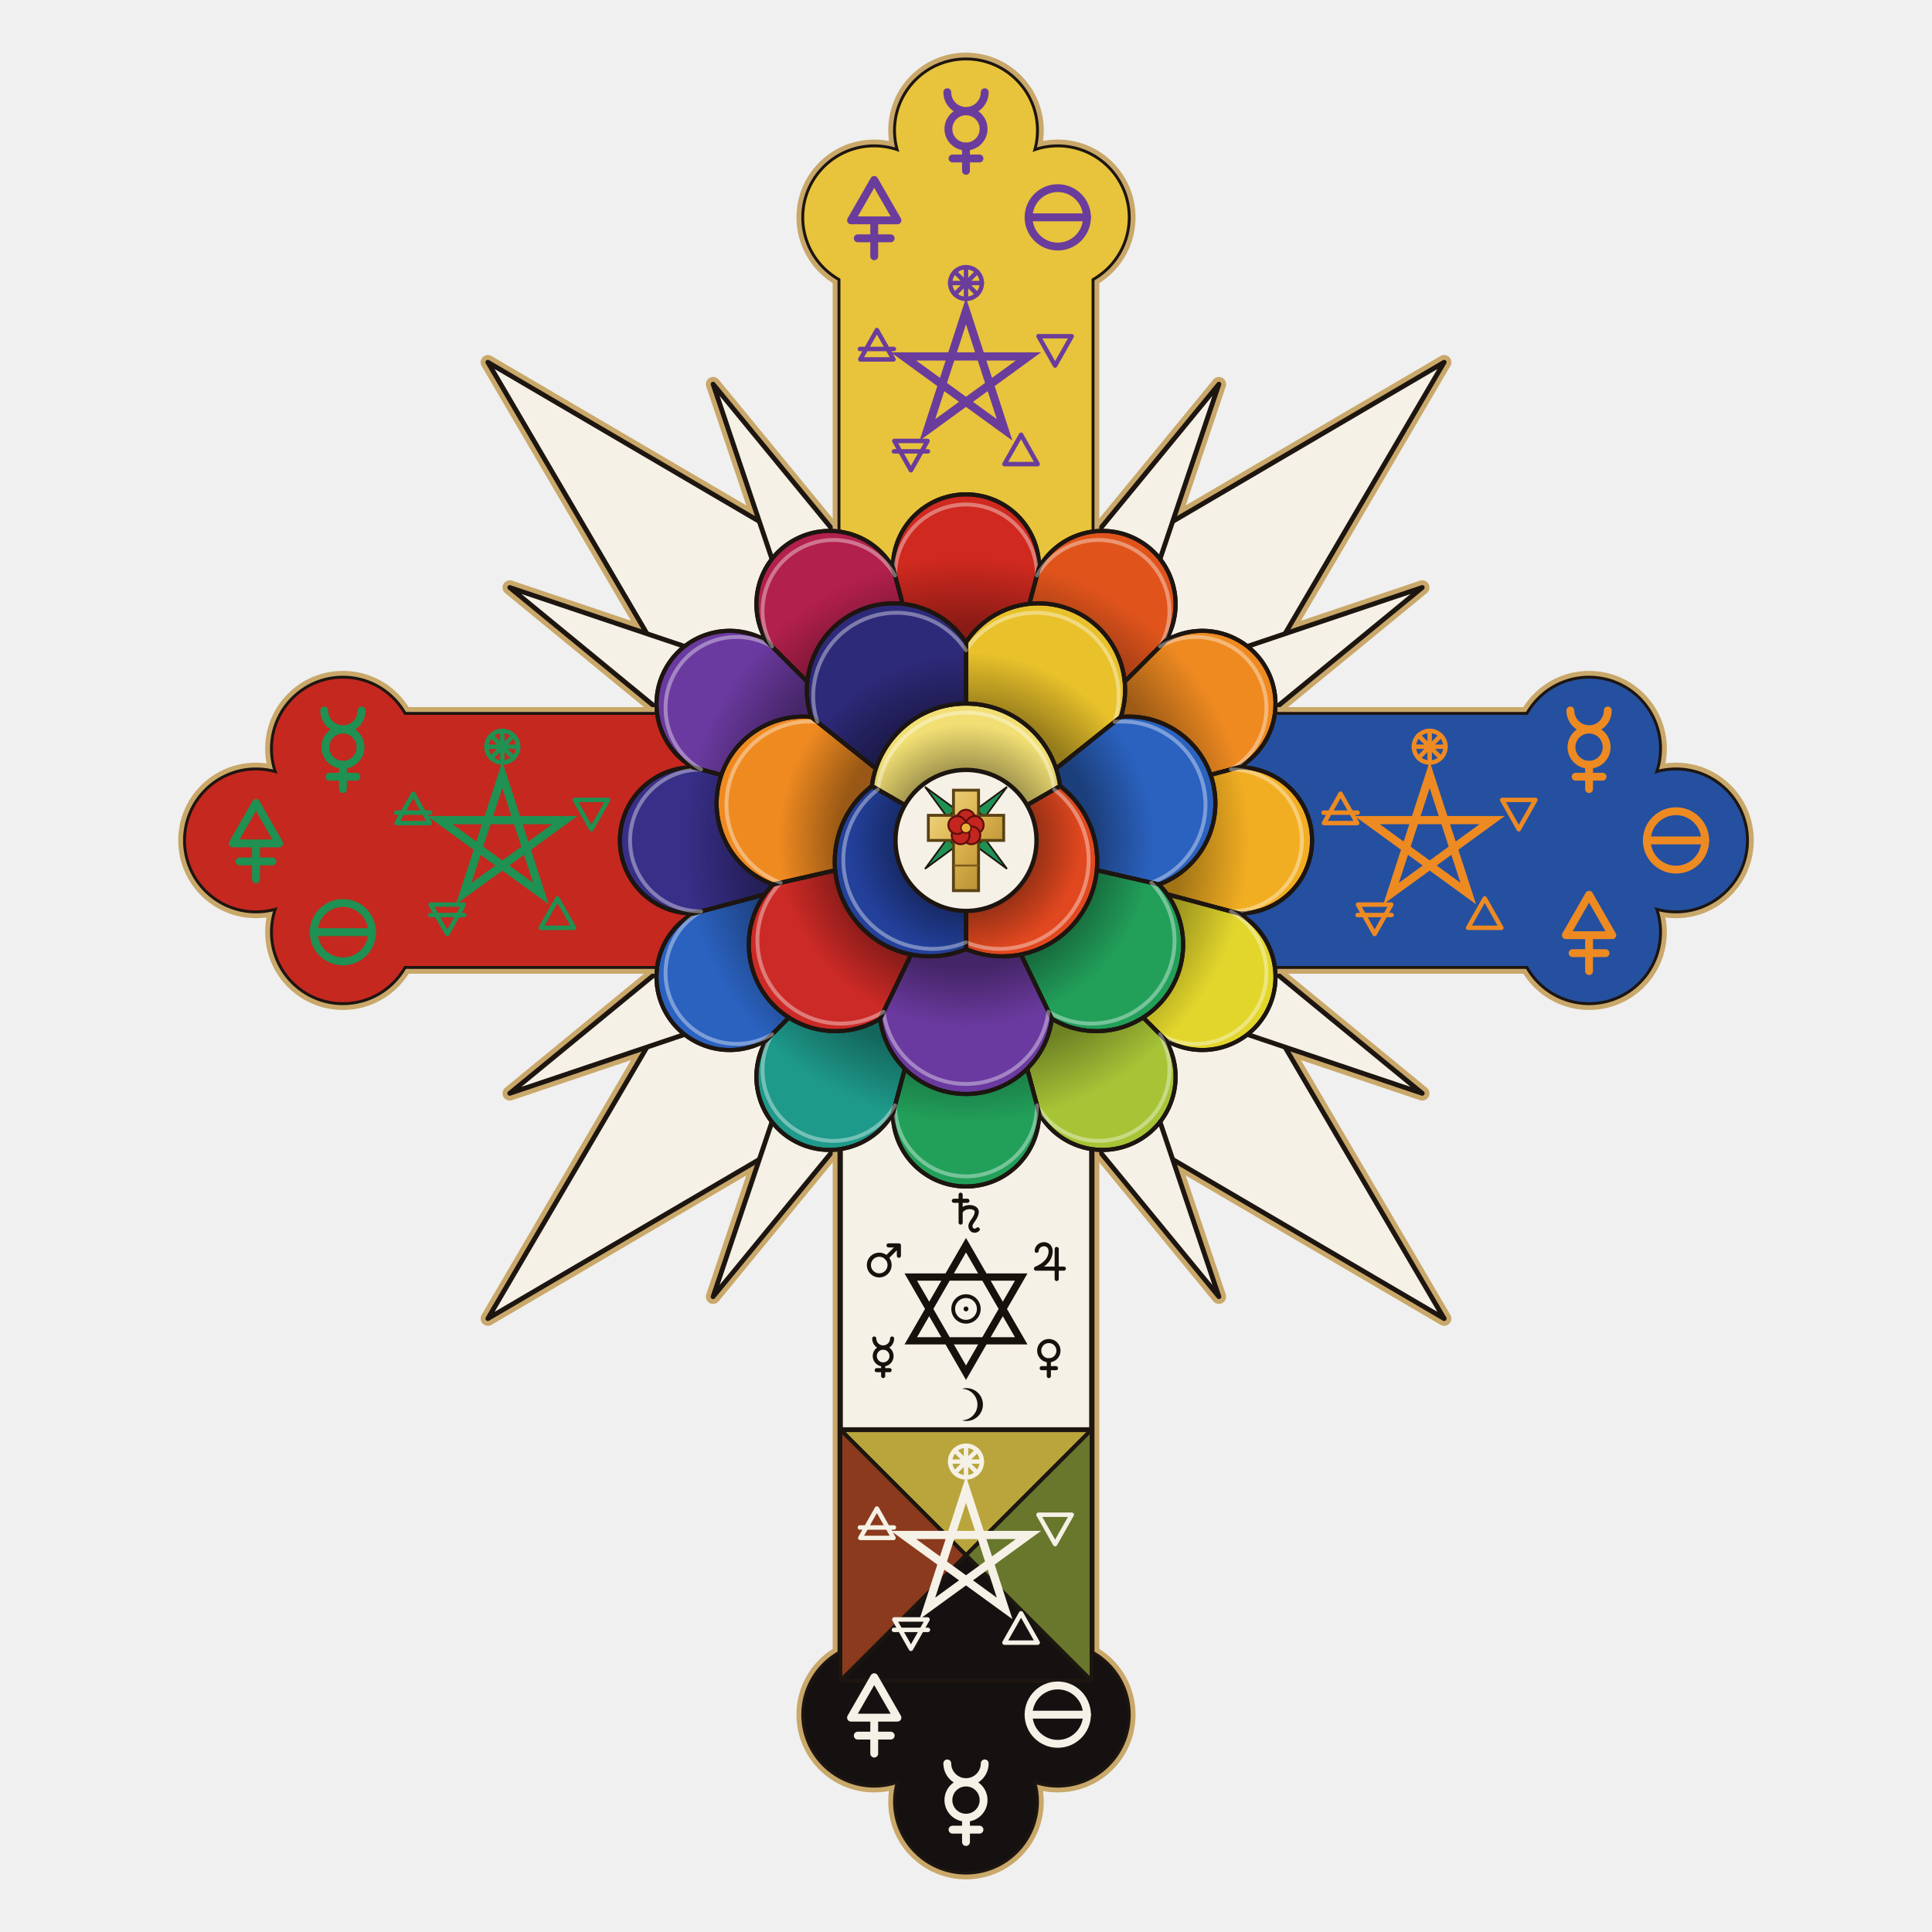
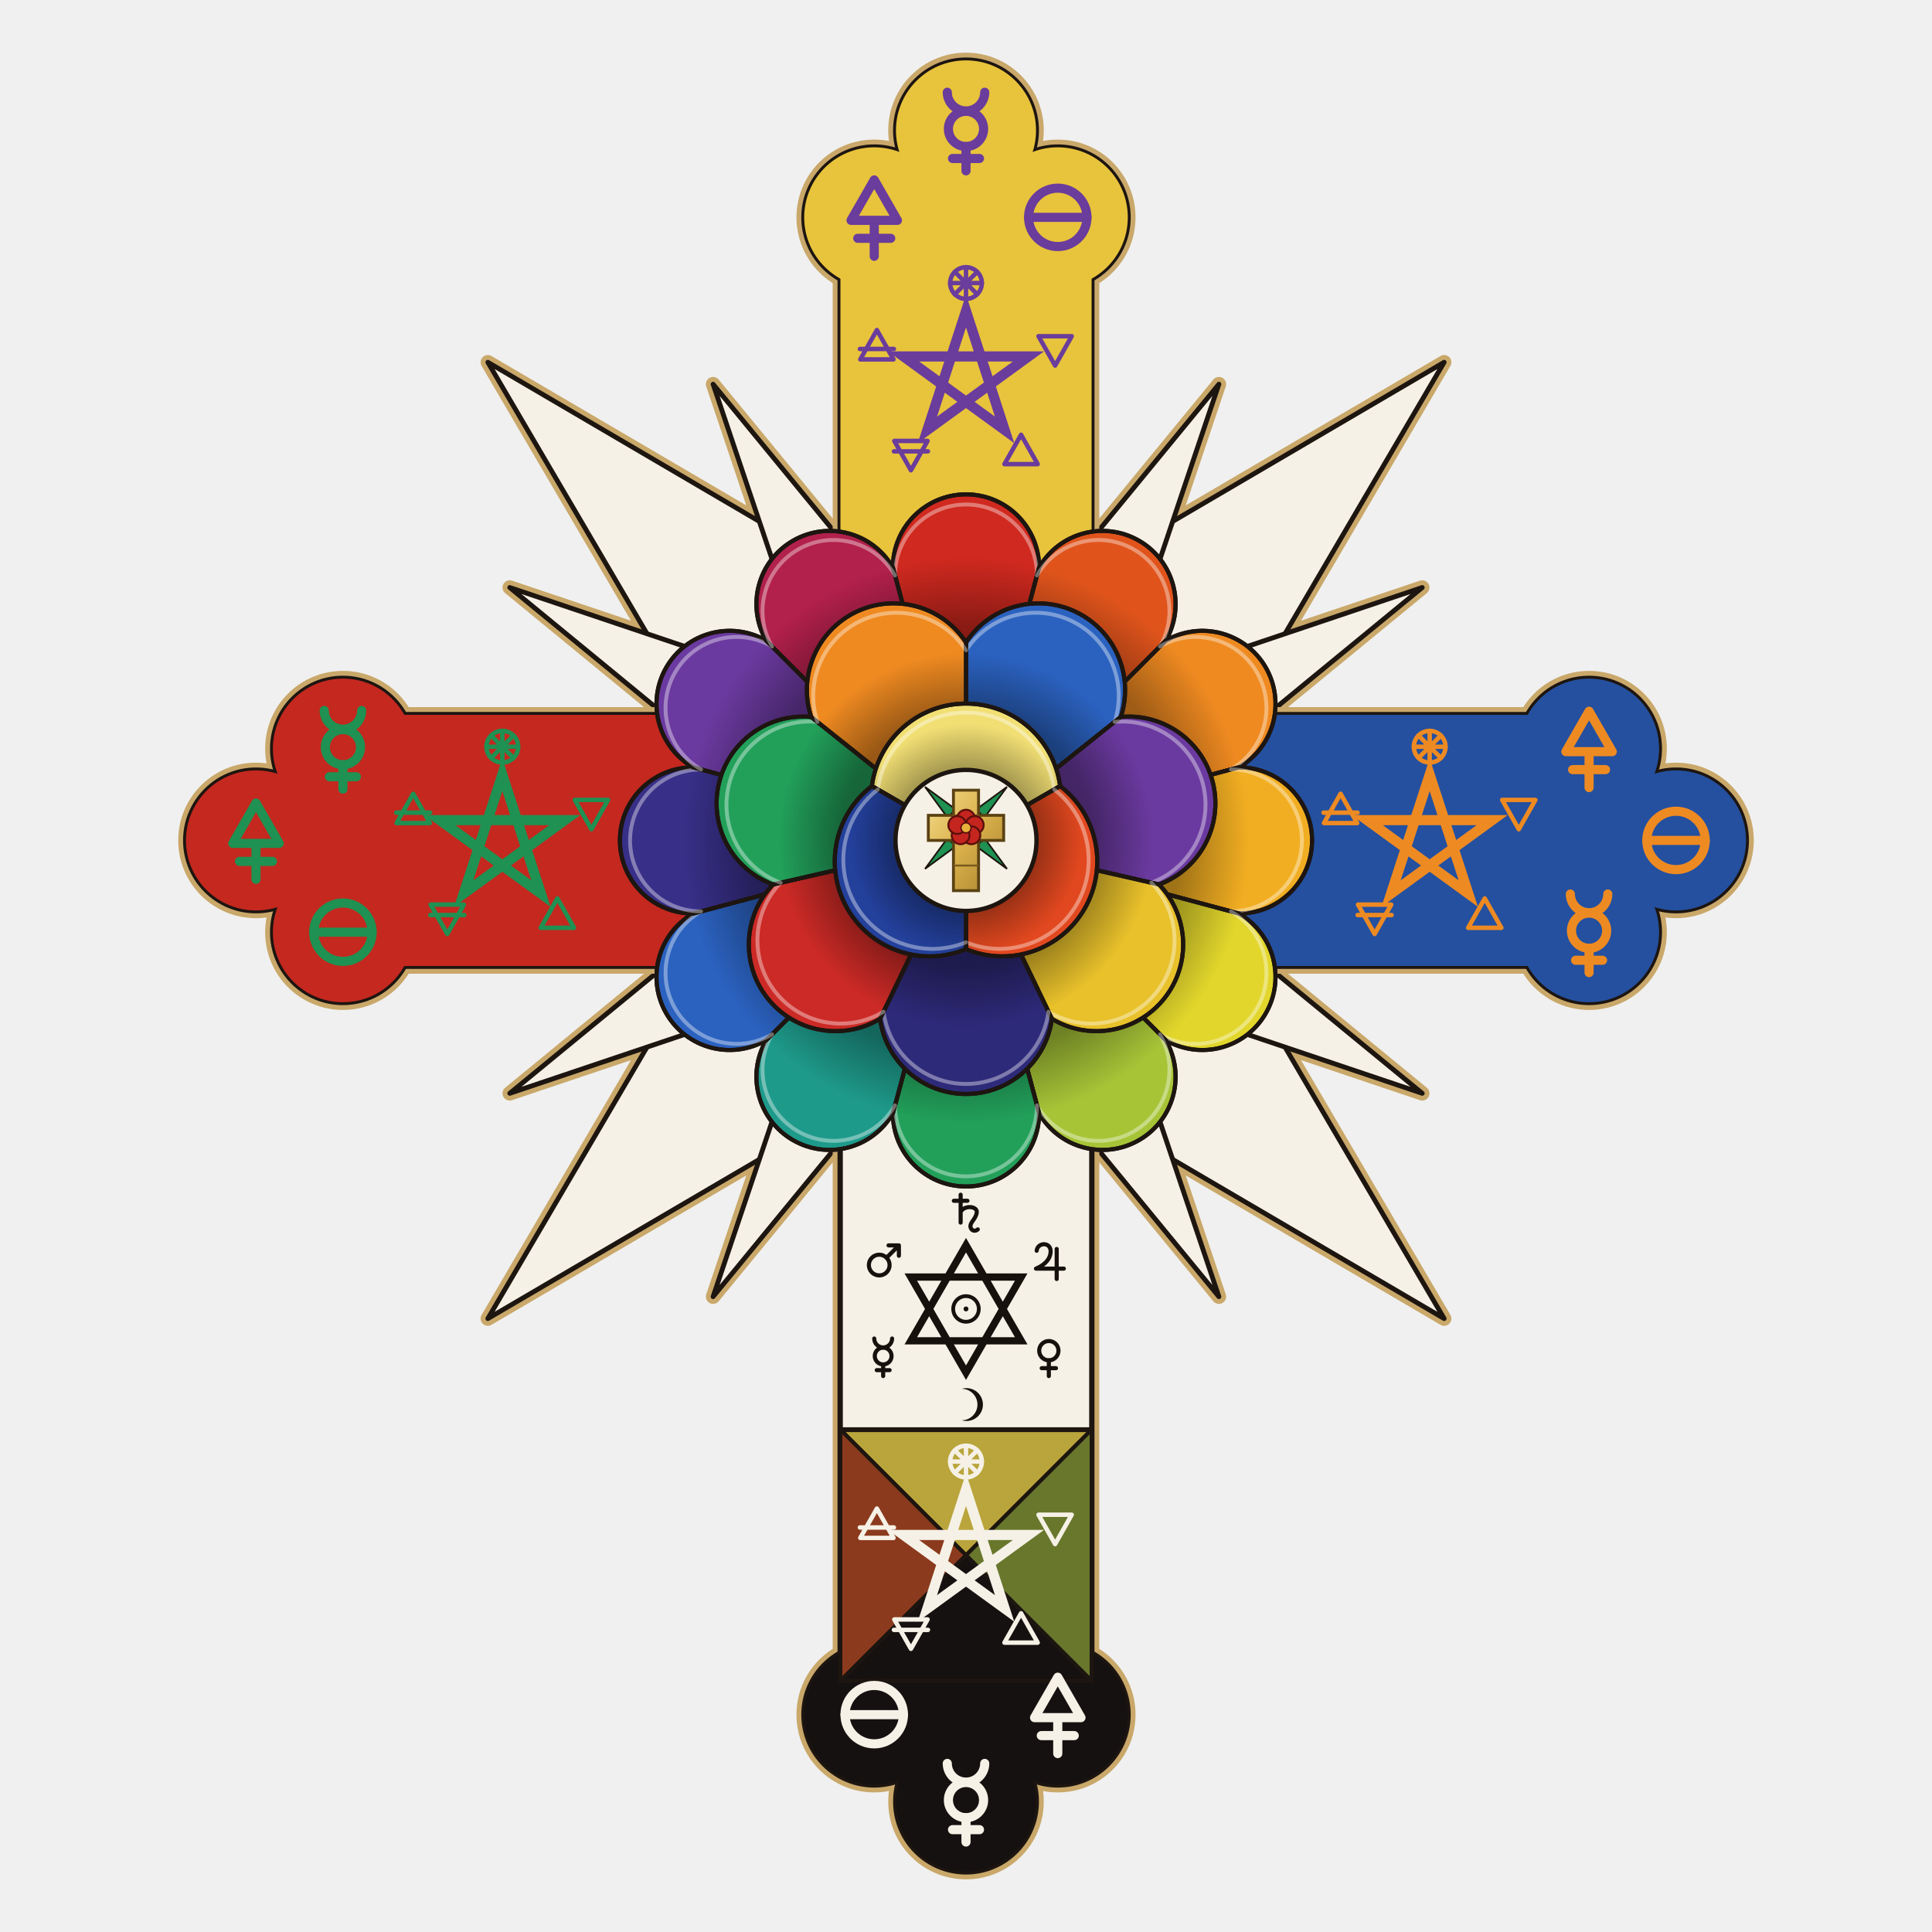
<svg xmlns="http://www.w3.org/2000/svg" viewBox="0 0 400 400" width="400" height="400">
  <defs>
    <radialGradient id="shO" gradientUnits="userSpaceOnUse" cx="0" cy="0" r="71.5">
      <stop offset=".62" stop-color="#000" stop-opacity=".34" />
      <stop offset=".82" stop-color="#000" stop-opacity="0" />
    </radialGradient>
    <radialGradient id="shM" gradientUnits="userSpaceOnUse" cx="0" cy="0" r="52.5">
      <stop offset=".5" stop-color="#000" stop-opacity=".36" />
      <stop offset=".74" stop-color="#000" stop-opacity="0" />
    </radialGradient>
    <radialGradient id="shI" gradientUnits="userSpaceOnUse" cx="0" cy="0" r="33.5">
      <stop offset=".46" stop-color="#000" stop-opacity=".3" />
      <stop offset=".72" stop-color="#000" stop-opacity="0" />
    </radialGradient>
    <linearGradient id="gld" x1="0" y1="0" x2="1" y2="1">
      <stop offset="0" stop-color="#f4dc8a" />
      <stop offset=".5" stop-color="#d9b04a" />
      <stop offset="1" stop-color="#a8822e" />
    </linearGradient>
    <path id="p-outer" d="M-9.32,-34.77L-15.14,-56.51A15.14 15.14 0 0 1 15.14,-56.51L9.32,-34.77Z" stroke="#1d1510" stroke-width="0.85" stroke-linejoin="round" />
    <path id="h-outer" d="M-14.7,-54.85A14.7 14.7 0 0 1 14.7,-54.85" fill="none" stroke="#fff" stroke-opacity=".38" stroke-width="0.8" stroke-linecap="round" />
    <path id="p-middle" d="M-6.94,-14.42L-17.79,-36.94A17.95 17.95 0 0 1 17.79,-36.94L6.94,-14.42Z" stroke="#1d1510" stroke-width="0.85" stroke-linejoin="round" />
    <path id="h-middle" d="M-17.08,-35.46A17.23 17.23 0 0 1 17.08,-35.46" fill="none" stroke="#fff" stroke-opacity=".38" stroke-width="0.8" stroke-linecap="round" />
    <path id="p-inner" d="M-5.2,-3L-19.49,-11.25A19.66 19.66 0 0 1 19.49,-11.25L5.2,-3Z" stroke="#1d1510" stroke-width="0.85" stroke-linejoin="round" />
    <path id="h-inner" d="M-18.26,-10.54A18.43 18.43 0 0 1 18.26,-10.54" fill="none" stroke="#fff" stroke-opacity=".38" stroke-width="0.8" stroke-linecap="round" />
    <g id="s-spirit" fill="none" stroke="currentColor" stroke-linecap="round" stroke-linejoin="round">
      <circle r="4.1" />
      <path d="M0-4.1V4.1M-4.1 0H4.1M-2.9-2.9L2.9 2.9M2.9-2.9L-2.9 2.9" />
    </g>
    <g id="s-fire" fill="none" stroke="currentColor" stroke-linecap="round" stroke-linejoin="round">
      <path d="M0-4.6L4.3 3L-4.3 3Z" />
    </g>
    <g id="s-water" fill="none" stroke="currentColor" stroke-linecap="round" stroke-linejoin="round">
      <path d="M0 4.6L4.3-3L-4.3-3Z" />
    </g>
    <g id="s-air" fill="none" stroke="currentColor" stroke-linecap="round" stroke-linejoin="round">
      <path d="M0-4.6L4.3 3L-4.3 3ZM-4.4 0.3H4.4" />
    </g>
    <g id="s-earth" fill="none" stroke="currentColor" stroke-linecap="round" stroke-linejoin="round">
      <path d="M0 4.6L4.3-3L-4.3-3ZM-4.4-0.3H4.4" />
    </g>
    <g id="s-mercury" fill="none" stroke="currentColor" stroke-linecap="round" stroke-linejoin="round">
      <circle cy="-0.2" r="2.35" />
      <path d="M-2.5-5.1A2.5 2.5 0 0 0 2.5-5.1M0 2.15V5.4M-1.8 3.75H1.8" />
    </g>
    <g id="s-sulphur" fill="none" stroke="currentColor" stroke-linecap="round" stroke-linejoin="round">
      <path d="M0-5L3.1 0.4L-3.1 0.4ZM0 0.4V5.2M-2.2 2.8H2.2" />
    </g>
    <g id="s-salt" fill="none" stroke="currentColor" stroke-linecap="round" stroke-linejoin="round">
      <circle r="3.9" />
      <path d="M-3.9 0H3.9" />
    </g>
    <g id="s-sun" fill="none" stroke="currentColor" stroke-linecap="round" stroke-linejoin="round">
      <circle r="3.9" />
      <circle r="0.75" fill="currentColor" stroke="none" />
    </g>
    <g id="s-moon" fill="none" stroke="currentColor" stroke-linecap="round" stroke-linejoin="round">
      <path d="M-1.2-4.4A4.6 4.6 0 1 1-1.2 4.4A3.5 3.5 0 1 0-1.2-4.4Z" fill="currentColor" stroke="none" />
    </g>
    <g id="s-venus" fill="none" stroke="currentColor" stroke-linecap="round" stroke-linejoin="round">
      <circle cy="-1.7" r="2.7" />
      <path d="M0 1V5.4M-2 3.2H2" />
    </g>
    <g id="s-mars" fill="none" stroke="currentColor" stroke-linecap="round" stroke-linejoin="round">
      <circle cx="-1.1" cy="1.1" r="2.9" />
      <path d="M0.95-0.95L4.2-4.2M1.5-4.4H4.4V-1.5" />
    </g>
    <g id="s-jupiter" fill="none" stroke="currentColor" stroke-linecap="round" stroke-linejoin="round">
      <path d="M-3.4-2.9C-3.2-5.3 0.7-5.5 0.5-2.5C0.3 0 -1.9 1.4 -3.6 2.1H4.2M2.2-3.4V5" />
    </g>
    <g id="s-saturn" fill="none" stroke="currentColor" stroke-linecap="round" stroke-linejoin="round">
      <path d="M-1.5-5.2V2.6M-3.4-3.5H0.4M-1.5-0.4C-0.4-2.4 3.3-2 3-0.2C2.7 1.8 0.9 2.6 1.3 4C1.6 5 2.7 5.1 3.3 4.5" />
    </g>
    <g id="s-virgo" fill="none" stroke="currentColor" stroke-linecap="round" stroke-linejoin="round">
      <path d="M-4.7-3.4C-3.9-3.5-3.4-3-3.4-2.1V3.9M-3.4-1.4C-3.4-3.4-0.6-3.6-0.6-1.4V3.9M-0.6-1.4C-0.6-3.4 2.2-3.6 2.2-1.4V1.6C2.2 4.6 4.9 4.6 4.9 2.2C4.9 0.3 2.9 0.2 1.6 2.4C1 3.5 0.6 4.6 0.2 5.4" />
    </g>
    <g id="s-scorpio" fill="none" stroke="currentColor" stroke-linecap="round" stroke-linejoin="round">
      <path d="M-4.7-3.4C-3.9-3.5-3.4-3-3.4-2.1V3.9M-3.4-1.4C-3.4-3.4-0.6-3.6-0.6-1.4V3.9M-0.6-1.4C-0.6-3.4 2.2-3.6 2.2-1.4V3C2.2 4.3 2.9 4.6 4.6 4.6M3.1 3.2L4.7 4.6L3.1 6" />
    </g>
  </defs>
  <g transform="translate(200 174)">
    <g fill="none" stroke="#c9a86a" stroke-width="3" stroke-linejoin="round">
      <path transform="rotate(-45)" d="M0,-140L24,-48L-24,-48Z" />
      <path transform="rotate(45)" d="M0,-140L24,-48L-24,-48Z" />
      <path transform="rotate(135)" d="M0,-140L24,-48L-24,-48Z" />
      <path transform="rotate(225)" d="M0,-140L24,-48L-24,-48Z" />
      <path transform="rotate(-61)" d="M0,-108L11,-48L-11,-48Z" />
      <path transform="rotate(-29)" d="M0,-108L11,-48L-11,-48Z" />
      <path transform="rotate(29)" d="M0,-108L11,-48L-11,-48Z" />
      <path transform="rotate(61)" d="M0,-108L11,-48L-11,-48Z" />
      <path transform="rotate(119)" d="M0,-108L11,-48L-11,-48Z" />
      <path transform="rotate(151)" d="M0,-108L11,-48L-11,-48Z" />
      <path transform="rotate(209)" d="M0,-108L11,-48L-11,-48Z" />
      <path transform="rotate(241)" d="M0,-108L11,-48L-11,-48Z" />
    </g>
    <g fill="#f6f1e6" stroke="#1d1510" stroke-width="1" stroke-linejoin="round">
      <path transform="rotate(-45)" d="M0,-140L24,-48L-24,-48Z" />
      <path transform="rotate(45)" d="M0,-140L24,-48L-24,-48Z" />
      <path transform="rotate(135)" d="M0,-140L24,-48L-24,-48Z" />
      <path transform="rotate(225)" d="M0,-140L24,-48L-24,-48Z" />
      <path transform="rotate(-61)" d="M0,-108L11,-48L-11,-48Z" />
      <path transform="rotate(-29)" d="M0,-108L11,-48L-11,-48Z" />
      <path transform="rotate(29)" d="M0,-108L11,-48L-11,-48Z" />
      <path transform="rotate(61)" d="M0,-108L11,-48L-11,-48Z" />
      <path transform="rotate(119)" d="M0,-108L11,-48L-11,-48Z" />
      <path transform="rotate(151)" d="M0,-108L11,-48L-11,-48Z" />
      <path transform="rotate(209)" d="M0,-108L11,-48L-11,-48Z" />
      <path transform="rotate(241)" d="M0,-108L11,-48L-11,-48Z" />
    </g>
    <g transform="rotate(0)" fill="none" stroke="#c9a86a" stroke-width="3.2">
      <rect x="-26" y="-122" width="52" height="122" />
      <circle cx="-19" cy="-129" r="14.5" />
      <circle cx="0" cy="-147" r="14.5" />
      <circle cx="19" cy="-129" r="14.5" />
    </g>
    <g transform="rotate(-90)" fill="none" stroke="#c9a86a" stroke-width="3.2">
      <rect x="-26" y="-122" width="52" height="122" />
      <circle cx="-19" cy="-129" r="14.5" />
      <circle cx="0" cy="-147" r="14.5" />
      <circle cx="19" cy="-129" r="14.5" />
    </g>
    <g transform="rotate(90)" fill="none" stroke="#c9a86a" stroke-width="3.2">
      <rect x="-26" y="-122" width="52" height="122" />
      <circle cx="-19" cy="-129" r="14.5" />
      <circle cx="0" cy="-147" r="14.5" />
      <circle cx="19" cy="-129" r="14.5" />
    </g>
    <g transform="rotate(180)" fill="none" stroke="#c9a86a" stroke-width="3.2">
      <rect x="-26" y="-174" width="52" height="174" />
      <circle cx="-19" cy="-181" r="14.5" />
      <circle cx="0" cy="-199" r="14.5" />
      <circle cx="19" cy="-181" r="14.5" />
    </g>
    <g transform="rotate(0)" fill="none" stroke="#1d1510" stroke-width="1.2">
      <rect x="-26" y="-122" width="52" height="122" />
      <circle cx="-19" cy="-129" r="14.5" />
      <circle cx="0" cy="-147" r="14.5" />
      <circle cx="19" cy="-129" r="14.5" />
    </g>
    <g transform="rotate(-90)" fill="none" stroke="#1d1510" stroke-width="1.2">
      <rect x="-26" y="-122" width="52" height="122" />
      <circle cx="-19" cy="-129" r="14.5" />
      <circle cx="0" cy="-147" r="14.5" />
      <circle cx="19" cy="-129" r="14.5" />
    </g>
    <g transform="rotate(90)" fill="none" stroke="#1d1510" stroke-width="1.2">
      <rect x="-26" y="-122" width="52" height="122" />
      <circle cx="-19" cy="-129" r="14.5" />
      <circle cx="0" cy="-147" r="14.5" />
      <circle cx="19" cy="-129" r="14.5" />
    </g>
    <g transform="rotate(180)" fill="none" stroke="#1d1510" stroke-width="1.2">
      <rect x="-26" y="-174" width="52" height="174" />
      <circle cx="-19" cy="-181" r="14.5" />
      <circle cx="0" cy="-199" r="14.5" />
      <circle cx="19" cy="-181" r="14.5" />
    </g>
    <g transform="rotate(0)">
      <rect x="-26" y="-122.01" width="52" height="122" fill="#e8c33c" />
      <circle cx="-19" cy="-129" r="14.5" fill="#e8c33c" />
      <circle cx="0" cy="-147" r="14.5" fill="#e8c33c" />
      <circle cx="19" cy="-129" r="14.5" fill="#e8c33c" />
      <path d="M-23,-121L-13,-127L0,-139L13,-127L23,-121Z" fill="#e8c33c" />
    </g>
    <g transform="rotate(-90)">
      <rect x="-26" y="-122.01" width="52" height="122" fill="#c4281f" />
      <circle cx="-19" cy="-129" r="14.5" fill="#c4281f" />
      <circle cx="0" cy="-147" r="14.5" fill="#c4281f" />
      <circle cx="19" cy="-129" r="14.5" fill="#c4281f" />
      <path d="M-23,-121L-13,-127L0,-139L13,-127L23,-121Z" fill="#c4281f" />
    </g>
    <g transform="rotate(90)">
      <rect x="-26" y="-122.01" width="52" height="122" fill="#24509f" />
      <circle cx="-19" cy="-129" r="14.5" fill="#24509f" />
      <circle cx="0" cy="-147" r="14.5" fill="#24509f" />
      <circle cx="19" cy="-129" r="14.5" fill="#24509f" />
      <path d="M-23,-121L-13,-127L0,-139L13,-127L23,-121Z" fill="#24509f" />
    </g>
    <g transform="rotate(180)">
      <rect x="-26" y="-174.01" width="52" height="174" fill="#151110" />
      <circle cx="-19" cy="-181" r="14.5" fill="#151110" />
      <circle cx="0" cy="-199" r="14.5" fill="#151110" />
      <circle cx="19" cy="-181" r="14.5" fill="#151110" />
      <path d="M-23,-173L-13,-179L0,-191L13,-179L23,-173Z" fill="#151110" />
    </g>
    <rect x="-26" y="-26" width="52" height="148" fill="#f6f1e6" />
    <g stroke="#1d1510" stroke-width="0.8" stroke-linejoin="round">
      <path d="M-26,122L26,122L0,148Z" fill="#b9a53b" />
      <path d="M-26,122L-26,174L0,148Z" fill="#8b3a1d" />
      <path d="M26,122L26,174L0,148Z" fill="#68772c" />
      <path d="M-26,174L26,174L0,148Z" fill="#151110" />
    </g>
    <path d="M-26,122H26" stroke="#1d1510" stroke-width="1" />
    <path d="M-26,26V122M26,26V122" stroke="#1d1510" stroke-width="1" fill="none" />
-     <path d="M0,-109.6L7.99,-85L-12.93,-100.2L12.93,-100.2L-7.99,-85Z" fill="none" stroke="#6a3c9c" stroke-width="1.7" stroke-linejoin="miter" stroke-miterlimit="10" />
+     <path d="M0,-109.6L7.99,-85L-12.93,-100.2L12.93,-100.2L-7.99,-85Z" fill="none" stroke="#6a3c9c" stroke-width="2.1" stroke-linejoin="miter" stroke-miterlimit="10" />
    <use href="#s-spirit" color="#6a3c9c" transform="translate(0,-115.4) scale(0.8)" stroke-width="1.15" />
    <use href="#s-water" color="#6a3c9c" transform="translate(18.45,-101.99) scale(0.8)" stroke-width="1.15" />
    <use href="#s-fire" color="#6a3c9c" transform="translate(11.4,-80.31) scale(0.8)" stroke-width="1.15" />
    <use href="#s-earth" color="#6a3c9c" transform="translate(-11.4,-80.31) scale(0.8)" stroke-width="1.15" />
    <use href="#s-air" color="#6a3c9c" transform="translate(-18.45,-101.99) scale(0.8)" stroke-width="1.15" />
-     <path d="M-96,-13.6L-88.01,11L-108.93,-4.2L-83.07,-4.2L-103.99,11Z" fill="none" stroke="#1f9152" stroke-width="1.7" stroke-linejoin="miter" stroke-miterlimit="10" />
+     <path d="M-96,-13.6L-88.01,11L-108.93,-4.2L-83.07,-4.2L-103.99,11Z" fill="none" stroke="#1f9152" stroke-width="2.1" stroke-linejoin="miter" stroke-miterlimit="10" />
    <use href="#s-spirit" color="#1f9152" transform="translate(-96,-19.4) scale(0.8)" stroke-width="1.15" />
    <use href="#s-water" color="#1f9152" transform="translate(-77.55,-5.99) scale(0.8)" stroke-width="1.15" />
    <use href="#s-fire" color="#1f9152" transform="translate(-84.6,15.69) scale(0.8)" stroke-width="1.15" />
    <use href="#s-earth" color="#1f9152" transform="translate(-107.4,15.69) scale(0.8)" stroke-width="1.15" />
    <use href="#s-air" color="#1f9152" transform="translate(-114.45,-5.99) scale(0.8)" stroke-width="1.15" />
-     <path d="M96,-13.6L103.99,11L83.07,-4.2L108.93,-4.2L88.01,11Z" fill="none" stroke="#ee8a22" stroke-width="1.7" stroke-linejoin="miter" stroke-miterlimit="10" />
+     <path d="M96,-13.6L103.99,11L83.07,-4.2L108.93,-4.2L88.01,11Z" fill="none" stroke="#ee8a22" stroke-width="2.1" stroke-linejoin="miter" stroke-miterlimit="10" />
    <use href="#s-spirit" color="#ee8a22" transform="translate(96,-19.4) scale(0.8)" stroke-width="1.15" />
    <use href="#s-water" color="#ee8a22" transform="translate(114.45,-5.99) scale(0.8)" stroke-width="1.15" />
    <use href="#s-fire" color="#ee8a22" transform="translate(107.4,15.69) scale(0.8)" stroke-width="1.15" />
    <use href="#s-earth" color="#ee8a22" transform="translate(84.6,15.69) scale(0.8)" stroke-width="1.15" />
    <use href="#s-air" color="#ee8a22" transform="translate(77.55,-5.99) scale(0.8)" stroke-width="1.15" />
-     <path d="M0,134.4L7.99,159L-12.93,143.8L12.93,143.8L-7.99,159Z" fill="none" stroke="#f6f1e6" stroke-width="1.7" stroke-linejoin="miter" stroke-miterlimit="10" />
+     <path d="M0,134.4L7.99,159L-12.93,143.8L12.93,143.8L-7.99,159Z" fill="none" stroke="#f6f1e6" stroke-width="2.1" stroke-linejoin="miter" stroke-miterlimit="10" />
    <use href="#s-spirit" color="#f6f1e6" transform="translate(0,128.6) scale(0.8)" stroke-width="1.15" />
    <use href="#s-water" color="#f6f1e6" transform="translate(18.45,142.01) scale(0.8)" stroke-width="1.15" />
    <use href="#s-fire" color="#f6f1e6" transform="translate(11.4,163.69) scale(0.8)" stroke-width="1.15" />
    <use href="#s-earth" color="#f6f1e6" transform="translate(-11.4,163.69) scale(0.8)" stroke-width="1.15" />
    <use href="#s-air" color="#f6f1e6" transform="translate(-18.45,142.01) scale(0.8)" stroke-width="1.15" />
    <path d="M0,83.8L11.43,103.6L-11.43,103.6ZM0,110.2L-11.43,90.4L11.43,90.4Z" fill="none" stroke="#16110d" stroke-width="1.5" stroke-linejoin="miter" />
    <use href="#s-saturn" color="#16110d" transform="translate(0,77.2) scale(0.74)" stroke-width="1.15" />
    <use href="#s-jupiter" color="#16110d" transform="translate(17.15,87.1) scale(0.74)" stroke-width="1.15" />
    <use href="#s-venus" color="#16110d" transform="translate(17.15,106.9) scale(0.74)" stroke-width="1.15" />
    <use href="#s-moon" color="#16110d" transform="translate(0,116.8) scale(0.74)" stroke-width="1.15" />
    <use href="#s-mercury" color="#16110d" transform="translate(-17.15,106.9) scale(0.74)" stroke-width="1.15" />
    <use href="#s-mars" color="#16110d" transform="translate(-17.15,87.1) scale(0.74)" stroke-width="1.15" />
    <use href="#s-sun" color="#16110d" transform="translate(0,97) scale(0.68)" stroke-width="1.15" />
-     <use href="#s-sulphur" color="#6a3c9c" transform="translate(-19,-129) scale(1.55)" stroke-width="1.05" />
-     <use href="#s-mercury" color="#6a3c9c" transform="translate(0,-147) scale(1.55)" stroke-width="1.05" />
-     <use href="#s-salt" color="#6a3c9c" transform="translate(19,-129) scale(1.55)" stroke-width="1.05" />
-     <use href="#s-salt" color="#1f9152" transform="translate(-129,19) scale(1.55)" stroke-width="1.05" />
-     <use href="#s-sulphur" color="#1f9152" transform="translate(-147,0) scale(1.55)" stroke-width="1.05" />
-     <use href="#s-mercury" color="#1f9152" transform="translate(-129,-19) scale(1.55)" stroke-width="1.05" />
-     <use href="#s-mercury" color="#ee8a22" transform="translate(129,-19) scale(1.55)" stroke-width="1.05" />
-     <use href="#s-salt" color="#ee8a22" transform="translate(147,0) scale(1.55)" stroke-width="1.05" />
-     <use href="#s-sulphur" color="#ee8a22" transform="translate(129,19) scale(1.55)" stroke-width="1.05" />
-     <use href="#s-salt" color="#f6f1e6" transform="translate(19,181) scale(1.55)" stroke-width="1.05" />
-     <use href="#s-mercury" color="#f6f1e6" transform="translate(0,199) scale(1.55)" stroke-width="1.05" />
-     <use href="#s-sulphur" color="#f6f1e6" transform="translate(-19,181) scale(1.55)" stroke-width="1.05" />
+     <use href="#s-sulphur" color="#6a3c9c" transform="translate(-19,-129) scale(1.55)" stroke-width="1.22" />
+     <use href="#s-mercury" color="#6a3c9c" transform="translate(0,-147) scale(1.55)" stroke-width="1.22" />
+     <use href="#s-salt" color="#6a3c9c" transform="translate(19,-129) scale(1.55)" stroke-width="1.22" />
+     <use href="#s-salt" color="#1f9152" transform="translate(-129,19) scale(1.55)" stroke-width="1.22" />
+     <use href="#s-sulphur" color="#1f9152" transform="translate(-147,0) scale(1.55)" stroke-width="1.22" />
+     <use href="#s-mercury" color="#1f9152" transform="translate(-129,-19) scale(1.55)" stroke-width="1.22" />
+     <use href="#s-sulphur" color="#ee8a22" transform="translate(129,-19) scale(1.55)" stroke-width="1.22" />
+     <use href="#s-salt" color="#ee8a22" transform="translate(147,0) scale(1.55)" stroke-width="1.22" />
+     <use href="#s-mercury" color="#ee8a22" transform="translate(129,19) scale(1.55)" stroke-width="1.22" />
+     <use href="#s-sulphur" color="#f6f1e6" transform="translate(19,181) scale(1.55)" stroke-width="1.22" />
+     <use href="#s-mercury" color="#f6f1e6" transform="translate(0,199) scale(1.55)" stroke-width="1.22" />
+     <use href="#s-salt" color="#f6f1e6" transform="translate(-19,181) scale(1.55)" stroke-width="1.22" />
    <g transform="rotate(0)">
      <use href="#p-outer" fill="#d0291f" />
      <use href="#p-outer" fill="url(#shO)" stroke="none" />
      <use href="#h-outer" />
    </g>
    <g transform="rotate(30)">
      <use href="#p-outer" fill="#e0541c" />
      <use href="#p-outer" fill="url(#shO)" stroke="none" />
      <use href="#h-outer" />
    </g>
    <g transform="rotate(60)">
      <use href="#p-outer" fill="#ef8a21" />
      <use href="#p-outer" fill="url(#shO)" stroke="none" />
      <use href="#h-outer" />
    </g>
    <g transform="rotate(90)">
      <use href="#p-outer" fill="#f2ae22" />
      <use href="#p-outer" fill="url(#shO)" stroke="none" />
      <use href="#h-outer" />
    </g>
    <g transform="rotate(120)">
      <use href="#p-outer" fill="#e2d62c" />
      <use href="#p-outer" fill="url(#shO)" stroke="none" />
      <use href="#h-outer" />
    </g>
    <g transform="rotate(150)">
      <use href="#p-outer" fill="#a7c437" />
      <use href="#p-outer" fill="url(#shO)" stroke="none" />
      <use href="#h-outer" />
    </g>
    <g transform="rotate(180)">
      <use href="#p-outer" fill="#22a05a" />
      <use href="#p-outer" fill="url(#shO)" stroke="none" />
      <use href="#h-outer" />
    </g>
    <g transform="rotate(210)">
      <use href="#p-outer" fill="#1e9a8b" />
      <use href="#p-outer" fill="url(#shO)" stroke="none" />
      <use href="#h-outer" />
    </g>
    <g transform="rotate(240)">
      <use href="#p-outer" fill="#2b62c0" />
      <use href="#p-outer" fill="url(#shO)" stroke="none" />
      <use href="#h-outer" />
    </g>
    <g transform="rotate(270)">
      <use href="#p-outer" fill="#382f88" />
      <use href="#p-outer" fill="url(#shO)" stroke="none" />
      <use href="#h-outer" />
    </g>
    <g transform="rotate(300)">
      <use href="#p-outer" fill="#6b3aa0" />
      <use href="#p-outer" fill="url(#shO)" stroke="none" />
      <use href="#h-outer" />
    </g>
    <g transform="rotate(330)">
      <use href="#p-outer" fill="#b2204c" />
      <use href="#p-outer" fill="url(#shO)" stroke="none" />
      <use href="#h-outer" />
    </g>
    <g transform="rotate(25.71)">
+       <use href="#p-middle" fill="#2b62c0" />
+       <use href="#p-middle" fill="url(#shM)" stroke="none" />
+       <use href="#h-middle" />
+     </g>
+     <g transform="rotate(77.14)">
+       <use href="#p-middle" fill="#6b3aa0" />
+       <use href="#p-middle" fill="url(#shM)" stroke="none" />
+       <use href="#h-middle" />
+     </g>
+     <g transform="rotate(128.57)">
      <use href="#p-middle" fill="#e8c12b" />
      <use href="#p-middle" fill="url(#shM)" stroke="none" />
      <use href="#h-middle" />
    </g>
-     <g transform="rotate(77.14)">
-       <use href="#p-middle" fill="#2b62c0" />
-       <use href="#p-middle" fill="url(#shM)" stroke="none" />
-       <use href="#h-middle" />
-     </g>
-     <g transform="rotate(128.57)">
-       <use href="#p-middle" fill="#22a05a" />
-       <use href="#p-middle" fill="url(#shM)" stroke="none" />
-       <use href="#h-middle" />
-     </g>
    <g transform="rotate(180)">
-       <use href="#p-middle" fill="#6b3aa0" />
+       <use href="#p-middle" fill="#2e2a7a" />
      <use href="#p-middle" fill="url(#shM)" stroke="none" />
      <use href="#h-middle" />
    </g>
    <g transform="rotate(231.43)">
      <use href="#p-middle" fill="#cc2a26" />
      <use href="#p-middle" fill="url(#shM)" stroke="none" />
      <use href="#h-middle" />
    </g>
    <g transform="rotate(282.86)">
+       <use href="#p-middle" fill="#22a05a" />
+       <use href="#p-middle" fill="url(#shM)" stroke="none" />
+       <use href="#h-middle" />
+     </g>
+     <g transform="rotate(334.29)">
      <use href="#p-middle" fill="#ef8a21" />
-       <use href="#p-middle" fill="url(#shM)" stroke="none" />
-       <use href="#h-middle" />
-     </g>
-     <g transform="rotate(334.29)">
-       <use href="#p-middle" fill="#2e2a7a" />
      <use href="#p-middle" fill="url(#shM)" stroke="none" />
      <use href="#h-middle" />
    </g>
    <g transform="rotate(0)">
      <use href="#p-inner" fill="#f1df74" />
      <use href="#p-inner" fill="url(#shI)" stroke="none" />
      <use href="#h-inner" />
    </g>
    <g transform="rotate(120)">
      <use href="#p-inner" fill="#e2481f" />
      <use href="#p-inner" fill="url(#shI)" stroke="none" />
      <use href="#h-inner" />
    </g>
    <g transform="rotate(240)">
      <use href="#p-inner" fill="#23409b" />
      <use href="#p-inner" fill="url(#shI)" stroke="none" />
      <use href="#h-inner" />
    </g>
    <circle r="14.6" fill="#f6f1e6" stroke="#1d1510" stroke-width="0.9" />
    <g transform="translate(0,-2.6)">
      <g fill="#1f9152" stroke="#1d1510" stroke-width="0.35">
        <path transform="rotate(45)" d="M0-12L1.2-4.2L-1.2-4.2Z" />
        <path transform="rotate(135)" d="M0-12L1.2-4.2L-1.2-4.2Z" />
        <path transform="rotate(225)" d="M0-12L1.2-4.2L-1.2-4.2Z" />
        <path transform="rotate(315)" d="M0-12L1.2-4.2L-1.2-4.2Z" />
      </g>
      <path d="M-2.6,-7.8H2.6V-2.6H7.8V2.6H2.6V13H-2.6V2.6H-7.8V-2.6H-2.6Z" fill="url(#gld)" stroke="#5a4214" stroke-width="0.6" />
      <path d="M-2.6,-2.6H2.6M-2.6,2.6H2.6M-2.6,7.8H2.6M-2.6,-2.6V2.6M2.6,-2.6V2.6" fill="none" stroke="#7a5a1c" stroke-width="0.4" />
      <g fill="#c4251f" stroke="#5c0f0c" stroke-width="0.4">
        <circle transform="rotate(0)" cy="-1.9" r="1.85" />
        <circle transform="rotate(72)" cy="-1.9" r="1.85" />
        <circle transform="rotate(144)" cy="-1.9" r="1.85" />
        <circle transform="rotate(216)" cy="-1.9" r="1.85" />
        <circle transform="rotate(288)" cy="-1.9" r="1.85" />
      </g>
      <circle r="1.05" fill="#e8b23a" stroke="#5c0f0c" stroke-width="0.3" />
    </g>
  </g>
</svg>
